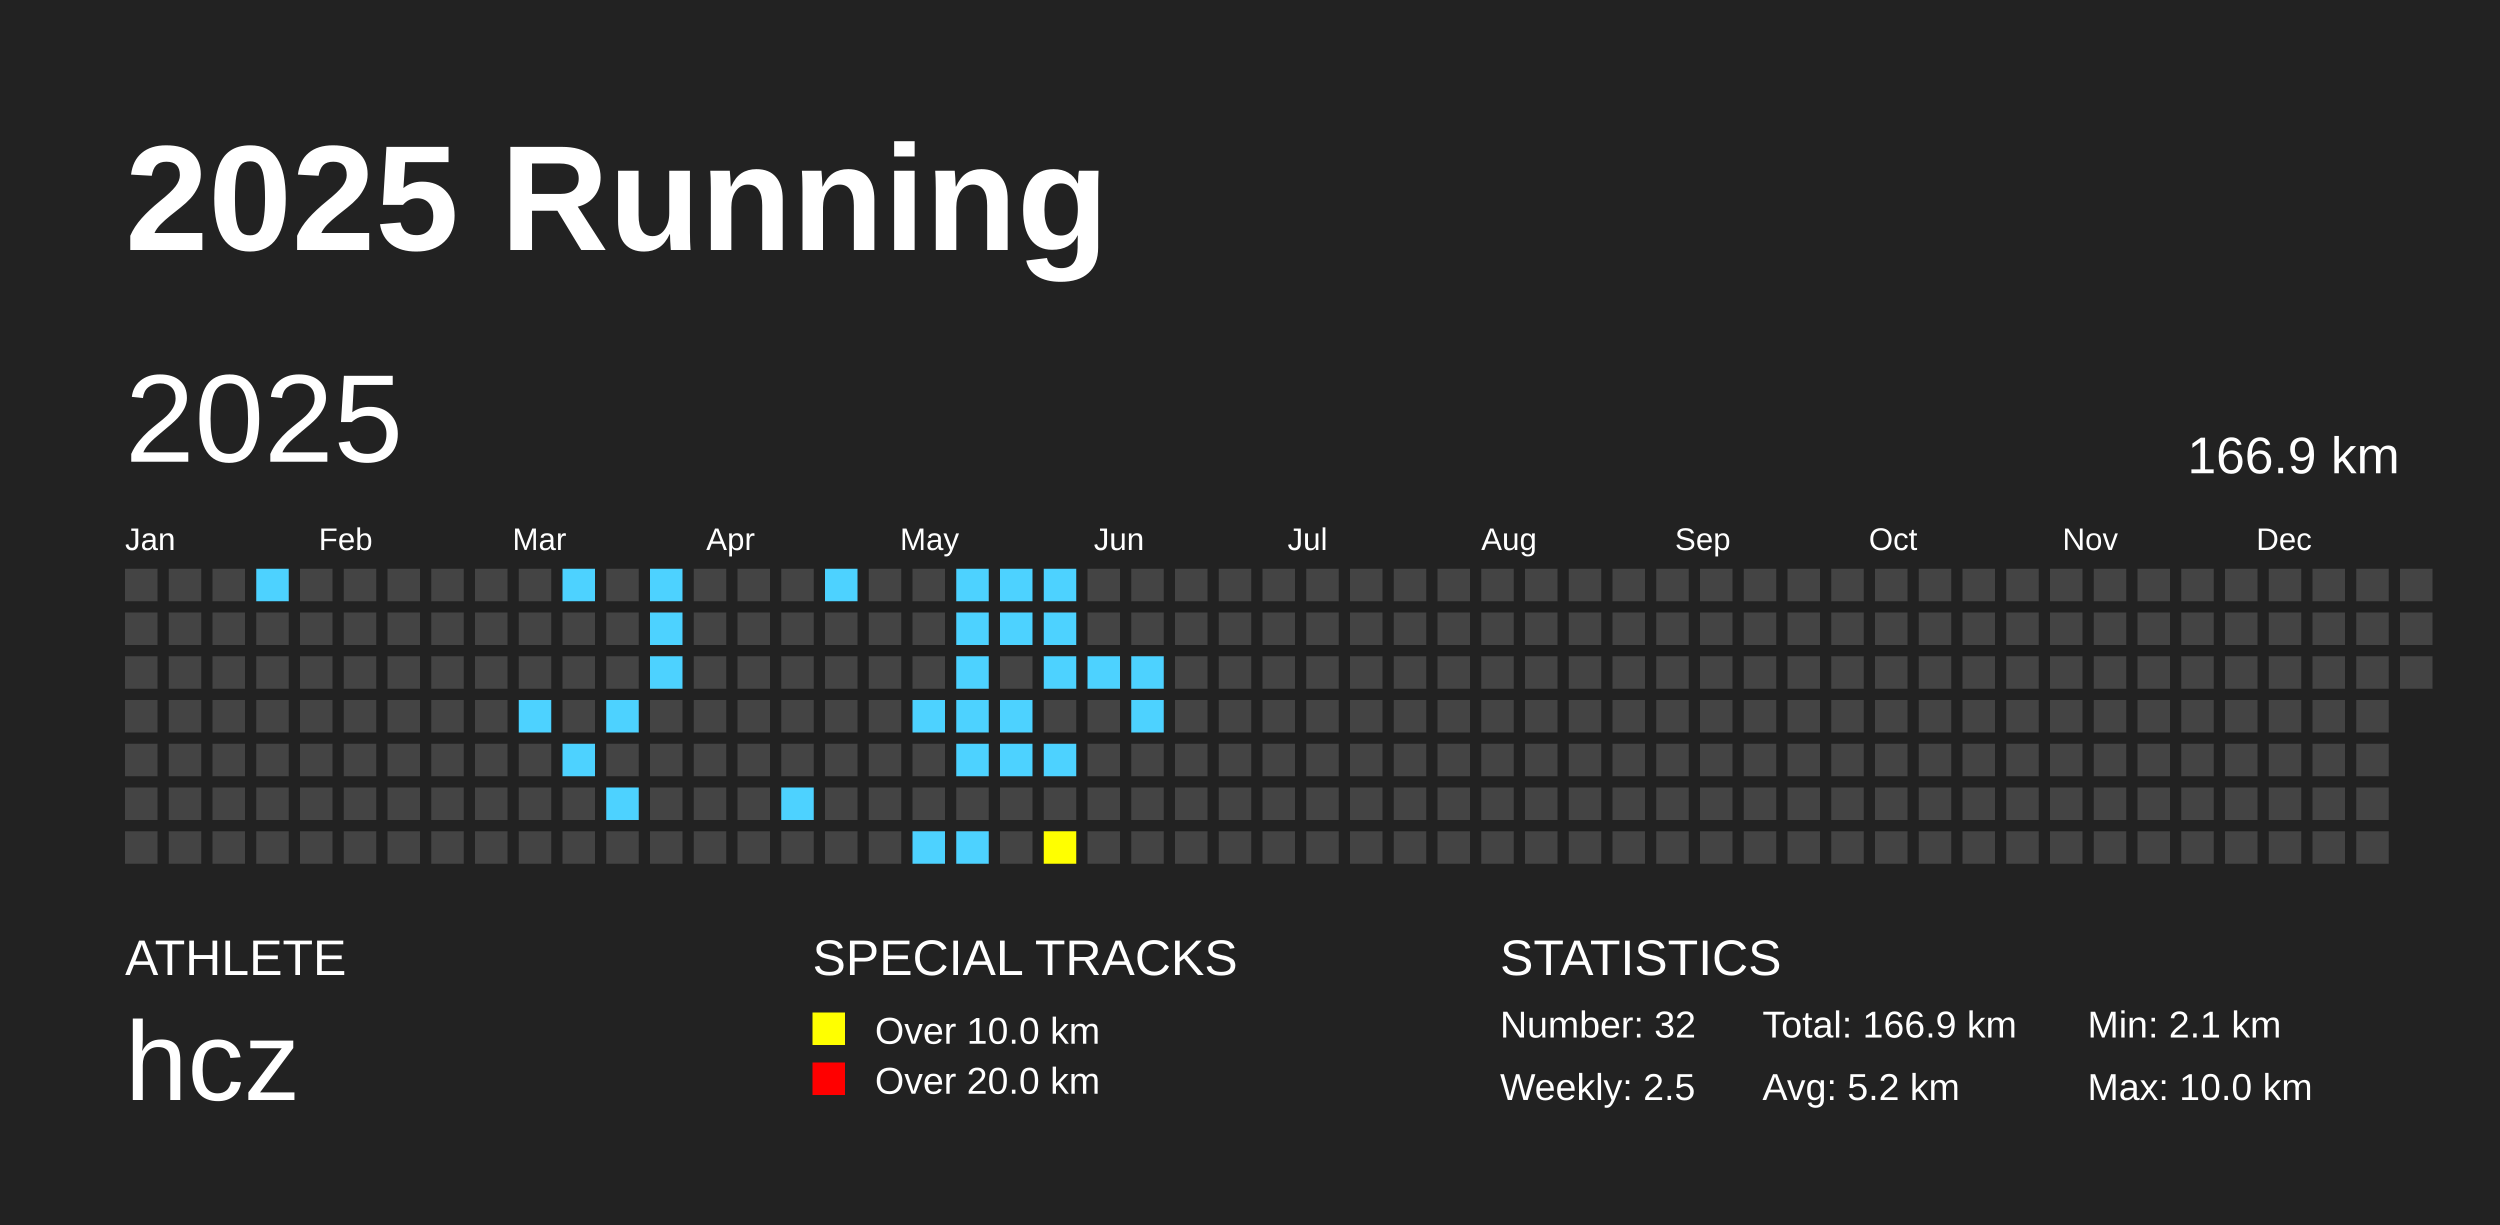
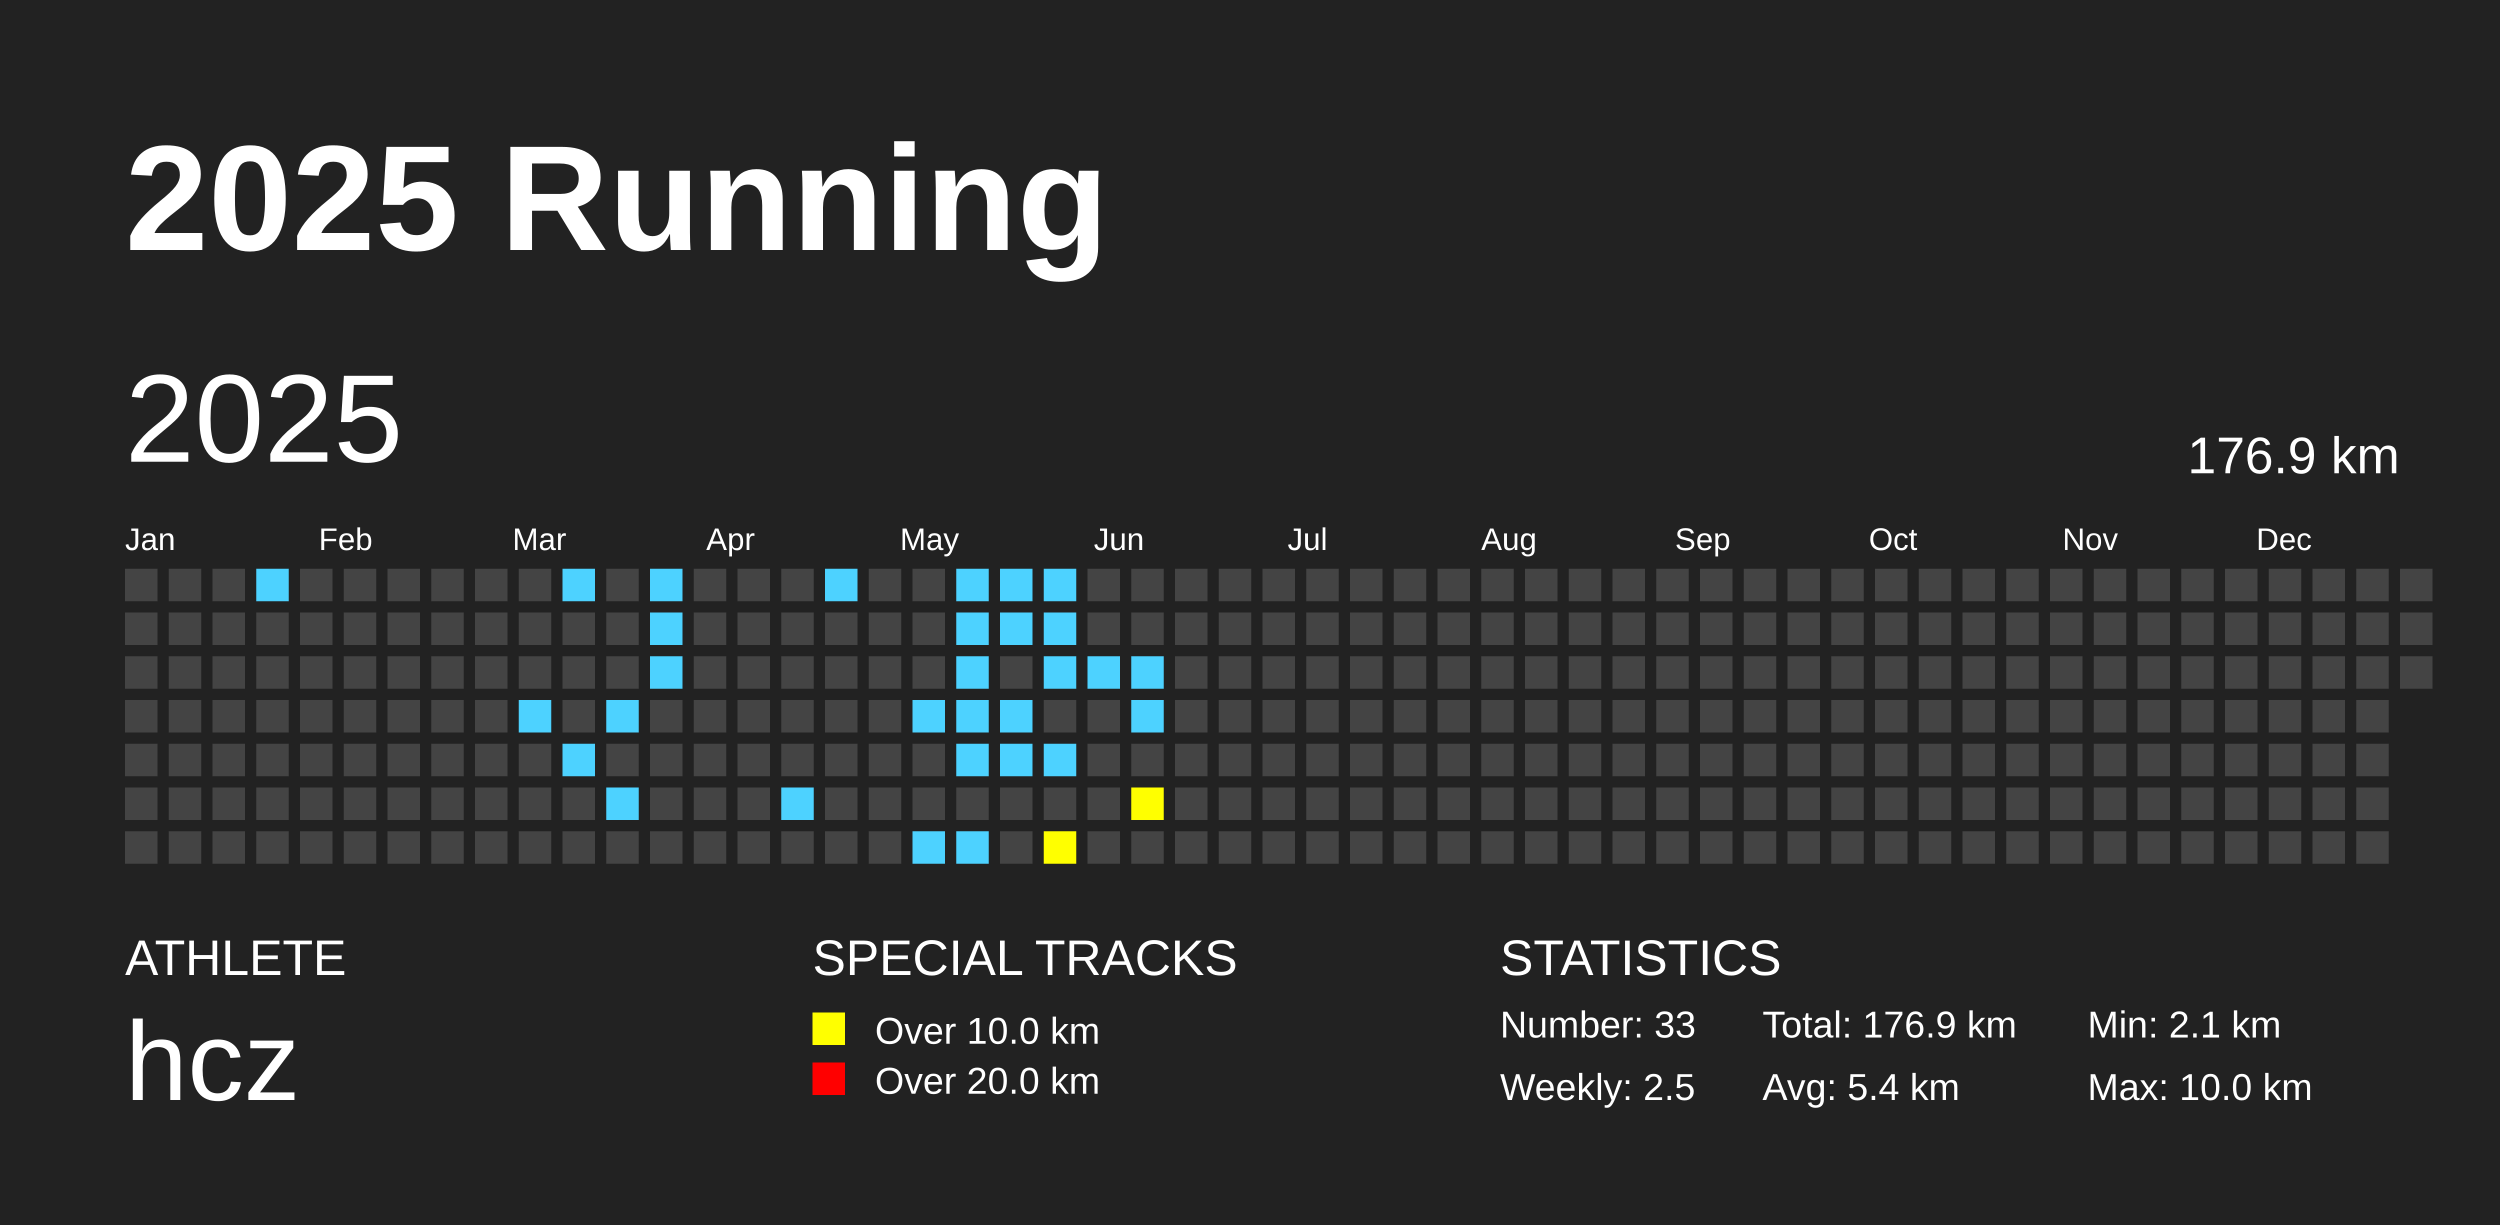
<svg xmlns="http://www.w3.org/2000/svg" baseProfile="full" height="98mm" version="1.1" viewBox="0,0,200,98" width="200mm">
  <defs />
  <rect fill="#222222" height="98" width="200" x="0" y="0" />
  <text fill="#FFFFFF" style="font-size:12px; font-family:Arial; font-weight:bold;" x="10" y="20">2025 Running</text>
  <text fill="#FFFFFF" style="font-size:4px; font-family:Arial" x="10" y="78">ATHLETE</text>
  <text fill="#FFFFFF" style="font-size:9px; font-family:Arial" x="10" y="88">hcz</text>
  <text fill="#FFFFFF" style="font-size:4px; font-family:Arial" x="65" y="78">SPECIAL TRACKS</text>
  <rect fill="yellow" height="2.6" width="2.6" x="65" y="81" />
  <text fill="#FFFFFF" style="font-size:3px; font-family:Arial" x="70" y="83.5">Over 10.0 km</text>
  <rect fill="red" height="2.6" width="2.6" x="65" y="85" />
  <text fill="#FFFFFF" style="font-size:3px; font-family:Arial" x="70" y="87.5">Over 20.0 km</text>
  <text fill="#FFFFFF" style="font-size:4px; font-family:Arial" x="120" y="78">STATISTICS</text>
-   <text fill="#FFFFFF" style="font-size:3px; font-family:Arial" x="120" y="83">Number: 32</text>
+   <text fill="#FFFFFF" style="font-size:3px; font-family:Arial" x="120" y="83">Number: 33</text>
  <text fill="#FFFFFF" style="font-size:3px; font-family:Arial" x="120" y="88">Weekly: 2.5</text>
-   <text fill="#FFFFFF" style="font-size:3px; font-family:Arial" x="141" y="83">Total: 166.9 km</text>
-   <text fill="#FFFFFF" style="font-size:3px; font-family:Arial" x="141" y="88">Avg: 5.2 km</text>
+   <text fill="#FFFFFF" style="font-size:3px; font-family:Arial" x="141" y="83">Total: 176.9 km</text>
+   <text fill="#FFFFFF" style="font-size:3px; font-family:Arial" x="141" y="88">Avg: 5.4 km</text>
  <text fill="#FFFFFF" style="font-size:3px; font-family:Arial" x="167" y="83">Min: 2.1 km</text>
  <text fill="#FFFFFF" style="font-size:3px; font-family:Arial" x="167" y="88">Max: 10.0 km</text>
  <text dominant-baseline="hanging" fill="#FFFFFF" style="font-size:10.0px; font-family:Arial;" x="10" y="30">2025</text>
-   <text dominant-baseline="hanging" fill="#FFFFFF" style="font-size:4.125px; font-family:Arial;" x="175" y="35">166.9 km</text>
+   <text dominant-baseline="hanging" fill="#FFFFFF" style="font-size:4.125px; font-family:Arial;" x="175" y="35">176.9 km</text>
  <text fill="#FFFFFF" style="font-size:2.5px; font-family:Arial" x="10.0" y="44">Jan</text>
  <text fill="#FFFFFF" style="font-size:2.5px; font-family:Arial" x="25.5" y="44">Feb</text>
  <text fill="#FFFFFF" style="font-size:2.5px; font-family:Arial" x="41.0" y="44">Mar</text>
  <text fill="#FFFFFF" style="font-size:2.5px; font-family:Arial" x="56.5" y="44">Apr</text>
  <text fill="#FFFFFF" style="font-size:2.5px; font-family:Arial" x="72.0" y="44">May</text>
  <text fill="#FFFFFF" style="font-size:2.5px; font-family:Arial" x="87.5" y="44">Jun</text>
  <text fill="#FFFFFF" style="font-size:2.5px; font-family:Arial" x="103.0" y="44">Jul</text>
  <text fill="#FFFFFF" style="font-size:2.5px; font-family:Arial" x="118.5" y="44">Aug</text>
  <text fill="#FFFFFF" style="font-size:2.5px; font-family:Arial" x="134.0" y="44">Sep</text>
  <text fill="#FFFFFF" style="font-size:2.5px; font-family:Arial" x="149.5" y="44">Oct</text>
  <text fill="#FFFFFF" style="font-size:2.5px; font-family:Arial" x="165.0" y="44">Nov</text>
  <text fill="#FFFFFF" style="font-size:2.5px; font-family:Arial" x="180.5" y="44">Dec</text>
  <rect fill="#444444" height="2.6" width="2.6" x="10.0" y="45.5" />
  <rect fill="#444444" height="2.6" width="2.6" x="10.0" y="49.0" />
  <rect fill="#444444" height="2.6" width="2.6" x="10.0" y="52.5" />
  <rect fill="#444444" height="2.6" width="2.6" x="10.0" y="56.0" />
  <rect fill="#444444" height="2.6" width="2.6" x="10.0" y="59.5" />
  <rect fill="#444444" height="2.6" width="2.6" x="10.0" y="63.0" />
  <rect fill="#444444" height="2.6" width="2.6" x="10.0" y="66.5" />
  <rect fill="#444444" height="2.6" width="2.6" x="13.5" y="45.5" />
  <rect fill="#444444" height="2.6" width="2.6" x="13.5" y="49.0" />
  <rect fill="#444444" height="2.6" width="2.6" x="13.5" y="52.5" />
  <rect fill="#444444" height="2.6" width="2.6" x="13.5" y="56.0" />
  <rect fill="#444444" height="2.6" width="2.6" x="13.5" y="59.5" />
  <rect fill="#444444" height="2.6" width="2.6" x="13.5" y="63.0" />
  <rect fill="#444444" height="2.6" width="2.6" x="13.5" y="66.5" />
  <rect fill="#444444" height="2.6" width="2.6" x="17.0" y="45.5" />
  <rect fill="#444444" height="2.6" width="2.6" x="17.0" y="49.0" />
  <rect fill="#444444" height="2.6" width="2.6" x="17.0" y="52.5" />
  <rect fill="#444444" height="2.6" width="2.6" x="17.0" y="56.0" />
  <rect fill="#444444" height="2.6" width="2.6" x="17.0" y="59.5" />
  <rect fill="#444444" height="2.6" width="2.6" x="17.0" y="63.0" />
  <rect fill="#444444" height="2.6" width="2.6" x="17.0" y="66.5" />
  <rect fill="#4DD2FF" height="2.6" width="2.6" x="20.5" y="45.5" />
  <rect fill="#444444" height="2.6" width="2.6" x="20.5" y="49.0" />
  <rect fill="#444444" height="2.6" width="2.6" x="20.5" y="52.5" />
  <rect fill="#444444" height="2.6" width="2.6" x="20.5" y="56.0" />
  <rect fill="#444444" height="2.6" width="2.6" x="20.5" y="59.5" />
  <rect fill="#444444" height="2.6" width="2.6" x="20.5" y="63.0" />
  <rect fill="#444444" height="2.6" width="2.6" x="20.5" y="66.5" />
  <rect fill="#444444" height="2.6" width="2.6" x="24.0" y="45.5" />
  <rect fill="#444444" height="2.6" width="2.6" x="24.0" y="49.0" />
  <rect fill="#444444" height="2.6" width="2.6" x="24.0" y="52.5" />
  <rect fill="#444444" height="2.6" width="2.6" x="24.0" y="56.0" />
  <rect fill="#444444" height="2.6" width="2.6" x="24.0" y="59.5" />
  <rect fill="#444444" height="2.6" width="2.6" x="24.0" y="63.0" />
  <rect fill="#444444" height="2.6" width="2.6" x="24.0" y="66.5" />
  <rect fill="#444444" height="2.6" width="2.6" x="27.5" y="45.5" />
  <rect fill="#444444" height="2.6" width="2.6" x="27.5" y="49.0" />
  <rect fill="#444444" height="2.6" width="2.6" x="27.5" y="52.5" />
  <rect fill="#444444" height="2.6" width="2.6" x="27.5" y="56.0" />
  <rect fill="#444444" height="2.6" width="2.6" x="27.5" y="59.5" />
  <rect fill="#444444" height="2.6" width="2.6" x="27.5" y="63.0" />
  <rect fill="#444444" height="2.6" width="2.6" x="27.5" y="66.5" />
  <rect fill="#444444" height="2.6" width="2.6" x="31.0" y="45.5" />
  <rect fill="#444444" height="2.6" width="2.6" x="31.0" y="49.0" />
  <rect fill="#444444" height="2.6" width="2.6" x="31.0" y="52.5" />
  <rect fill="#444444" height="2.6" width="2.6" x="31.0" y="56.0" />
  <rect fill="#444444" height="2.6" width="2.6" x="31.0" y="59.5" />
  <rect fill="#444444" height="2.6" width="2.6" x="31.0" y="63.0" />
  <rect fill="#444444" height="2.6" width="2.6" x="31.0" y="66.5" />
  <rect fill="#444444" height="2.6" width="2.6" x="34.5" y="45.5" />
  <rect fill="#444444" height="2.6" width="2.6" x="34.5" y="49.0" />
  <rect fill="#444444" height="2.6" width="2.6" x="34.5" y="52.5" />
  <rect fill="#444444" height="2.6" width="2.6" x="34.5" y="56.0" />
  <rect fill="#444444" height="2.6" width="2.6" x="34.5" y="59.5" />
  <rect fill="#444444" height="2.6" width="2.6" x="34.5" y="63.0" />
  <rect fill="#444444" height="2.6" width="2.6" x="34.5" y="66.5" />
  <rect fill="#444444" height="2.6" width="2.6" x="38.0" y="45.5" />
  <rect fill="#444444" height="2.6" width="2.6" x="38.0" y="49.0" />
  <rect fill="#444444" height="2.6" width="2.6" x="38.0" y="52.5" />
  <rect fill="#444444" height="2.6" width="2.6" x="38.0" y="56.0" />
  <rect fill="#444444" height="2.6" width="2.6" x="38.0" y="59.5" />
  <rect fill="#444444" height="2.6" width="2.6" x="38.0" y="63.0" />
  <rect fill="#444444" height="2.6" width="2.6" x="38.0" y="66.5" />
  <rect fill="#444444" height="2.6" width="2.6" x="41.5" y="45.5" />
  <rect fill="#444444" height="2.6" width="2.6" x="41.5" y="49.0" />
  <rect fill="#444444" height="2.6" width="2.6" x="41.5" y="52.5" />
  <rect fill="#4DD2FF" height="2.6" width="2.6" x="41.5" y="56.0" />
  <rect fill="#444444" height="2.6" width="2.6" x="41.5" y="59.5" />
  <rect fill="#444444" height="2.6" width="2.6" x="41.5" y="63.0" />
  <rect fill="#444444" height="2.6" width="2.6" x="41.5" y="66.5" />
  <rect fill="#4DD2FF" height="2.6" width="2.6" x="45.0" y="45.5" />
  <rect fill="#444444" height="2.6" width="2.6" x="45.0" y="49.0" />
  <rect fill="#444444" height="2.6" width="2.6" x="45.0" y="52.5" />
  <rect fill="#444444" height="2.6" width="2.6" x="45.0" y="56.0" />
  <rect fill="#4DD2FF" height="2.6" width="2.6" x="45.0" y="59.5" />
  <rect fill="#444444" height="2.6" width="2.6" x="45.0" y="63.0" />
  <rect fill="#444444" height="2.6" width="2.6" x="45.0" y="66.5" />
  <rect fill="#444444" height="2.6" width="2.6" x="48.5" y="45.5" />
  <rect fill="#444444" height="2.6" width="2.6" x="48.5" y="49.0" />
  <rect fill="#444444" height="2.6" width="2.6" x="48.5" y="52.5" />
  <rect fill="#4DD2FF" height="2.6" width="2.6" x="48.5" y="56.0" />
  <rect fill="#444444" height="2.6" width="2.6" x="48.5" y="59.5" />
  <rect fill="#4DD2FF" height="2.6" width="2.6" x="48.5" y="63.0" />
  <rect fill="#444444" height="2.6" width="2.6" x="48.5" y="66.5" />
  <rect fill="#4DD2FF" height="2.6" width="2.6" x="52.0" y="45.5" />
  <rect fill="#4DD2FF" height="2.6" width="2.6" x="52.0" y="49.0" />
  <rect fill="#4DD2FF" height="2.6" width="2.6" x="52.0" y="52.5" />
  <rect fill="#444444" height="2.6" width="2.6" x="52.0" y="56.0" />
  <rect fill="#444444" height="2.6" width="2.6" x="52.0" y="59.5" />
  <rect fill="#444444" height="2.6" width="2.6" x="52.0" y="63.0" />
  <rect fill="#444444" height="2.6" width="2.6" x="52.0" y="66.5" />
  <rect fill="#444444" height="2.6" width="2.6" x="55.5" y="45.5" />
  <rect fill="#444444" height="2.6" width="2.6" x="55.5" y="49.0" />
  <rect fill="#444444" height="2.6" width="2.6" x="55.5" y="52.5" />
  <rect fill="#444444" height="2.6" width="2.6" x="55.5" y="56.0" />
  <rect fill="#444444" height="2.6" width="2.6" x="55.5" y="59.5" />
  <rect fill="#444444" height="2.6" width="2.6" x="55.5" y="63.0" />
  <rect fill="#444444" height="2.6" width="2.6" x="55.5" y="66.5" />
  <rect fill="#444444" height="2.6" width="2.6" x="59.0" y="45.5" />
  <rect fill="#444444" height="2.6" width="2.6" x="59.0" y="49.0" />
  <rect fill="#444444" height="2.6" width="2.6" x="59.0" y="52.5" />
  <rect fill="#444444" height="2.6" width="2.6" x="59.0" y="56.0" />
  <rect fill="#444444" height="2.6" width="2.6" x="59.0" y="59.5" />
  <rect fill="#444444" height="2.6" width="2.6" x="59.0" y="63.0" />
  <rect fill="#444444" height="2.6" width="2.6" x="59.0" y="66.5" />
  <rect fill="#444444" height="2.6" width="2.6" x="62.5" y="45.5" />
  <rect fill="#444444" height="2.6" width="2.6" x="62.5" y="49.0" />
  <rect fill="#444444" height="2.6" width="2.6" x="62.5" y="52.5" />
  <rect fill="#444444" height="2.6" width="2.6" x="62.5" y="56.0" />
  <rect fill="#444444" height="2.6" width="2.6" x="62.5" y="59.5" />
  <rect fill="#4DD2FF" height="2.6" width="2.6" x="62.5" y="63.0" />
  <rect fill="#444444" height="2.6" width="2.6" x="62.5" y="66.5" />
  <rect fill="#4DD2FF" height="2.6" width="2.6" x="66.0" y="45.5" />
  <rect fill="#444444" height="2.6" width="2.6" x="66.0" y="49.0" />
  <rect fill="#444444" height="2.6" width="2.6" x="66.0" y="52.5" />
  <rect fill="#444444" height="2.6" width="2.6" x="66.0" y="56.0" />
  <rect fill="#444444" height="2.6" width="2.6" x="66.0" y="59.5" />
  <rect fill="#444444" height="2.6" width="2.6" x="66.0" y="63.0" />
  <rect fill="#444444" height="2.6" width="2.6" x="66.0" y="66.5" />
  <rect fill="#444444" height="2.6" width="2.6" x="69.5" y="45.5" />
  <rect fill="#444444" height="2.6" width="2.6" x="69.5" y="49.0" />
  <rect fill="#444444" height="2.6" width="2.6" x="69.5" y="52.5" />
  <rect fill="#444444" height="2.6" width="2.6" x="69.5" y="56.0" />
  <rect fill="#444444" height="2.6" width="2.6" x="69.5" y="59.5" />
  <rect fill="#444444" height="2.6" width="2.6" x="69.5" y="63.0" />
  <rect fill="#444444" height="2.6" width="2.6" x="69.5" y="66.5" />
  <rect fill="#444444" height="2.6" width="2.6" x="73.0" y="45.5" />
  <rect fill="#444444" height="2.6" width="2.6" x="73.0" y="49.0" />
  <rect fill="#444444" height="2.6" width="2.6" x="73.0" y="52.5" />
  <rect fill="#4DD2FF" height="2.6" width="2.6" x="73.0" y="56.0" />
  <rect fill="#444444" height="2.6" width="2.6" x="73.0" y="59.5" />
  <rect fill="#444444" height="2.6" width="2.6" x="73.0" y="63.0" />
  <rect fill="#4DD2FF" height="2.6" width="2.6" x="73.0" y="66.5" />
  <rect fill="#4DD2FF" height="2.6" width="2.6" x="76.5" y="45.5" />
  <rect fill="#4DD2FF" height="2.6" width="2.6" x="76.5" y="49.0" />
  <rect fill="#4DD2FF" height="2.6" width="2.6" x="76.5" y="52.5" />
  <rect fill="#4DD2FF" height="2.6" width="2.6" x="76.5" y="56.0" />
  <rect fill="#4DD2FF" height="2.6" width="2.6" x="76.5" y="59.5" />
  <rect fill="#444444" height="2.6" width="2.6" x="76.5" y="63.0" />
  <rect fill="#4DD2FF" height="2.6" width="2.6" x="76.5" y="66.5" />
  <rect fill="#4DD2FF" height="2.6" width="2.6" x="80.0" y="45.5" />
  <rect fill="#4DD2FF" height="2.6" width="2.6" x="80.0" y="49.0" />
  <rect fill="#444444" height="2.6" width="2.6" x="80.0" y="52.5" />
  <rect fill="#4DD2FF" height="2.6" width="2.6" x="80.0" y="56.0" />
  <rect fill="#4DD2FF" height="2.6" width="2.6" x="80.0" y="59.5" />
  <rect fill="#444444" height="2.6" width="2.6" x="80.0" y="63.0" />
  <rect fill="#444444" height="2.6" width="2.6" x="80.0" y="66.5" />
  <rect fill="#4DD2FF" height="2.6" width="2.6" x="83.5" y="45.5" />
  <rect fill="#4DD2FF" height="2.6" width="2.6" x="83.5" y="49.0" />
  <rect fill="#4DD2FF" height="2.6" width="2.6" x="83.5" y="52.5" />
  <rect fill="#444444" height="2.6" width="2.6" x="83.5" y="56.0" />
  <rect fill="#4DD2FF" height="2.6" width="2.6" x="83.5" y="59.5" />
  <rect fill="#444444" height="2.6" width="2.6" x="83.5" y="63.0" />
  <rect fill="yellow" height="2.6" width="2.6" x="83.5" y="66.5" />
  <rect fill="#444444" height="2.6" width="2.6" x="87.0" y="45.5" />
  <rect fill="#444444" height="2.6" width="2.6" x="87.0" y="49.0" />
  <rect fill="#4DD2FF" height="2.6" width="2.6" x="87.0" y="52.5" />
  <rect fill="#444444" height="2.6" width="2.6" x="87.0" y="56.0" />
  <rect fill="#444444" height="2.6" width="2.6" x="87.0" y="59.5" />
  <rect fill="#444444" height="2.6" width="2.6" x="87.0" y="63.0" />
  <rect fill="#444444" height="2.6" width="2.6" x="87.0" y="66.5" />
  <rect fill="#444444" height="2.6" width="2.6" x="90.5" y="45.5" />
  <rect fill="#444444" height="2.6" width="2.6" x="90.5" y="49.0" />
  <rect fill="#4DD2FF" height="2.6" width="2.6" x="90.5" y="52.5" />
  <rect fill="#4DD2FF" height="2.6" width="2.6" x="90.5" y="56.0" />
  <rect fill="#444444" height="2.6" width="2.6" x="90.5" y="59.5" />
-   <rect fill="#444444" height="2.6" width="2.6" x="90.5" y="63.0" />
+   <rect fill="yellow" height="2.6" width="2.6" x="90.5" y="63.0" />
  <rect fill="#444444" height="2.6" width="2.6" x="90.5" y="66.5" />
  <rect fill="#444444" height="2.6" width="2.6" x="94.0" y="45.5" />
  <rect fill="#444444" height="2.6" width="2.6" x="94.0" y="49.0" />
  <rect fill="#444444" height="2.6" width="2.6" x="94.0" y="52.5" />
  <rect fill="#444444" height="2.6" width="2.6" x="94.0" y="56.0" />
  <rect fill="#444444" height="2.6" width="2.6" x="94.0" y="59.5" />
  <rect fill="#444444" height="2.6" width="2.6" x="94.0" y="63.0" />
  <rect fill="#444444" height="2.6" width="2.6" x="94.0" y="66.5" />
  <rect fill="#444444" height="2.6" width="2.6" x="97.5" y="45.5" />
  <rect fill="#444444" height="2.6" width="2.6" x="97.5" y="49.0" />
  <rect fill="#444444" height="2.6" width="2.6" x="97.5" y="52.5" />
  <rect fill="#444444" height="2.6" width="2.6" x="97.5" y="56.0" />
  <rect fill="#444444" height="2.6" width="2.6" x="97.5" y="59.5" />
  <rect fill="#444444" height="2.6" width="2.6" x="97.5" y="63.0" />
  <rect fill="#444444" height="2.6" width="2.6" x="97.5" y="66.5" />
  <rect fill="#444444" height="2.6" width="2.6" x="101.0" y="45.5" />
  <rect fill="#444444" height="2.6" width="2.6" x="101.0" y="49.0" />
  <rect fill="#444444" height="2.6" width="2.6" x="101.0" y="52.5" />
  <rect fill="#444444" height="2.6" width="2.6" x="101.0" y="56.0" />
  <rect fill="#444444" height="2.6" width="2.6" x="101.0" y="59.5" />
  <rect fill="#444444" height="2.6" width="2.6" x="101.0" y="63.0" />
  <rect fill="#444444" height="2.6" width="2.6" x="101.0" y="66.5" />
  <rect fill="#444444" height="2.6" width="2.6" x="104.5" y="45.5" />
  <rect fill="#444444" height="2.6" width="2.6" x="104.5" y="49.0" />
  <rect fill="#444444" height="2.6" width="2.6" x="104.5" y="52.5" />
  <rect fill="#444444" height="2.6" width="2.6" x="104.5" y="56.0" />
  <rect fill="#444444" height="2.6" width="2.6" x="104.5" y="59.5" />
  <rect fill="#444444" height="2.6" width="2.6" x="104.5" y="63.0" />
  <rect fill="#444444" height="2.6" width="2.6" x="104.5" y="66.5" />
  <rect fill="#444444" height="2.6" width="2.6" x="108.0" y="45.5" />
  <rect fill="#444444" height="2.6" width="2.6" x="108.0" y="49.0" />
  <rect fill="#444444" height="2.6" width="2.6" x="108.0" y="52.5" />
  <rect fill="#444444" height="2.6" width="2.6" x="108.0" y="56.0" />
  <rect fill="#444444" height="2.6" width="2.6" x="108.0" y="59.5" />
  <rect fill="#444444" height="2.6" width="2.6" x="108.0" y="63.0" />
  <rect fill="#444444" height="2.6" width="2.6" x="108.0" y="66.5" />
  <rect fill="#444444" height="2.6" width="2.6" x="111.5" y="45.5" />
  <rect fill="#444444" height="2.6" width="2.6" x="111.5" y="49.0" />
  <rect fill="#444444" height="2.6" width="2.6" x="111.5" y="52.5" />
  <rect fill="#444444" height="2.6" width="2.6" x="111.5" y="56.0" />
  <rect fill="#444444" height="2.6" width="2.6" x="111.5" y="59.5" />
  <rect fill="#444444" height="2.6" width="2.6" x="111.5" y="63.0" />
  <rect fill="#444444" height="2.6" width="2.6" x="111.5" y="66.5" />
  <rect fill="#444444" height="2.6" width="2.6" x="115.0" y="45.5" />
  <rect fill="#444444" height="2.6" width="2.6" x="115.0" y="49.0" />
  <rect fill="#444444" height="2.6" width="2.6" x="115.0" y="52.5" />
  <rect fill="#444444" height="2.6" width="2.6" x="115.0" y="56.0" />
  <rect fill="#444444" height="2.6" width="2.6" x="115.0" y="59.5" />
  <rect fill="#444444" height="2.6" width="2.6" x="115.0" y="63.0" />
  <rect fill="#444444" height="2.6" width="2.6" x="115.0" y="66.5" />
  <rect fill="#444444" height="2.6" width="2.6" x="118.5" y="45.5" />
  <rect fill="#444444" height="2.6" width="2.6" x="118.5" y="49.0" />
  <rect fill="#444444" height="2.6" width="2.6" x="118.5" y="52.5" />
  <rect fill="#444444" height="2.6" width="2.6" x="118.5" y="56.0" />
  <rect fill="#444444" height="2.6" width="2.6" x="118.5" y="59.5" />
  <rect fill="#444444" height="2.6" width="2.6" x="118.5" y="63.0" />
  <rect fill="#444444" height="2.6" width="2.6" x="118.5" y="66.5" />
  <rect fill="#444444" height="2.6" width="2.6" x="122.0" y="45.5" />
  <rect fill="#444444" height="2.6" width="2.6" x="122.0" y="49.0" />
  <rect fill="#444444" height="2.6" width="2.6" x="122.0" y="52.5" />
  <rect fill="#444444" height="2.6" width="2.6" x="122.0" y="56.0" />
  <rect fill="#444444" height="2.6" width="2.6" x="122.0" y="59.5" />
  <rect fill="#444444" height="2.6" width="2.6" x="122.0" y="63.0" />
  <rect fill="#444444" height="2.6" width="2.6" x="122.0" y="66.5" />
  <rect fill="#444444" height="2.6" width="2.6" x="125.5" y="45.5" />
  <rect fill="#444444" height="2.6" width="2.6" x="125.5" y="49.0" />
  <rect fill="#444444" height="2.6" width="2.6" x="125.5" y="52.5" />
  <rect fill="#444444" height="2.6" width="2.6" x="125.5" y="56.0" />
  <rect fill="#444444" height="2.6" width="2.6" x="125.5" y="59.5" />
  <rect fill="#444444" height="2.6" width="2.6" x="125.5" y="63.0" />
  <rect fill="#444444" height="2.6" width="2.6" x="125.5" y="66.5" />
  <rect fill="#444444" height="2.6" width="2.6" x="129.0" y="45.5" />
  <rect fill="#444444" height="2.6" width="2.6" x="129.0" y="49.0" />
  <rect fill="#444444" height="2.6" width="2.6" x="129.0" y="52.5" />
  <rect fill="#444444" height="2.6" width="2.6" x="129.0" y="56.0" />
  <rect fill="#444444" height="2.6" width="2.6" x="129.0" y="59.5" />
  <rect fill="#444444" height="2.6" width="2.6" x="129.0" y="63.0" />
  <rect fill="#444444" height="2.6" width="2.6" x="129.0" y="66.5" />
  <rect fill="#444444" height="2.6" width="2.6" x="132.5" y="45.5" />
  <rect fill="#444444" height="2.6" width="2.6" x="132.5" y="49.0" />
  <rect fill="#444444" height="2.6" width="2.6" x="132.5" y="52.5" />
  <rect fill="#444444" height="2.6" width="2.6" x="132.5" y="56.0" />
  <rect fill="#444444" height="2.6" width="2.6" x="132.5" y="59.5" />
  <rect fill="#444444" height="2.6" width="2.6" x="132.5" y="63.0" />
  <rect fill="#444444" height="2.6" width="2.6" x="132.5" y="66.5" />
  <rect fill="#444444" height="2.6" width="2.6" x="136.0" y="45.5" />
  <rect fill="#444444" height="2.6" width="2.6" x="136.0" y="49.0" />
  <rect fill="#444444" height="2.6" width="2.6" x="136.0" y="52.5" />
  <rect fill="#444444" height="2.6" width="2.6" x="136.0" y="56.0" />
  <rect fill="#444444" height="2.6" width="2.6" x="136.0" y="59.5" />
  <rect fill="#444444" height="2.6" width="2.6" x="136.0" y="63.0" />
  <rect fill="#444444" height="2.6" width="2.6" x="136.0" y="66.5" />
  <rect fill="#444444" height="2.6" width="2.6" x="139.5" y="45.5" />
  <rect fill="#444444" height="2.6" width="2.6" x="139.5" y="49.0" />
  <rect fill="#444444" height="2.6" width="2.6" x="139.5" y="52.5" />
  <rect fill="#444444" height="2.6" width="2.6" x="139.5" y="56.0" />
  <rect fill="#444444" height="2.6" width="2.6" x="139.5" y="59.5" />
  <rect fill="#444444" height="2.6" width="2.6" x="139.5" y="63.0" />
  <rect fill="#444444" height="2.6" width="2.6" x="139.5" y="66.5" />
  <rect fill="#444444" height="2.6" width="2.6" x="143.0" y="45.5" />
  <rect fill="#444444" height="2.6" width="2.6" x="143.0" y="49.0" />
  <rect fill="#444444" height="2.6" width="2.6" x="143.0" y="52.5" />
  <rect fill="#444444" height="2.6" width="2.6" x="143.0" y="56.0" />
  <rect fill="#444444" height="2.6" width="2.6" x="143.0" y="59.5" />
  <rect fill="#444444" height="2.6" width="2.6" x="143.0" y="63.0" />
  <rect fill="#444444" height="2.6" width="2.6" x="143.0" y="66.5" />
  <rect fill="#444444" height="2.6" width="2.6" x="146.5" y="45.5" />
  <rect fill="#444444" height="2.6" width="2.6" x="146.5" y="49.0" />
  <rect fill="#444444" height="2.6" width="2.6" x="146.5" y="52.5" />
  <rect fill="#444444" height="2.6" width="2.6" x="146.5" y="56.0" />
  <rect fill="#444444" height="2.6" width="2.6" x="146.5" y="59.5" />
  <rect fill="#444444" height="2.6" width="2.6" x="146.5" y="63.0" />
  <rect fill="#444444" height="2.6" width="2.6" x="146.5" y="66.5" />
  <rect fill="#444444" height="2.6" width="2.6" x="150.0" y="45.5" />
  <rect fill="#444444" height="2.6" width="2.6" x="150.0" y="49.0" />
  <rect fill="#444444" height="2.6" width="2.6" x="150.0" y="52.5" />
  <rect fill="#444444" height="2.6" width="2.6" x="150.0" y="56.0" />
  <rect fill="#444444" height="2.6" width="2.6" x="150.0" y="59.5" />
  <rect fill="#444444" height="2.6" width="2.6" x="150.0" y="63.0" />
  <rect fill="#444444" height="2.6" width="2.6" x="150.0" y="66.5" />
  <rect fill="#444444" height="2.6" width="2.6" x="153.5" y="45.5" />
  <rect fill="#444444" height="2.6" width="2.6" x="153.5" y="49.0" />
  <rect fill="#444444" height="2.6" width="2.6" x="153.5" y="52.5" />
  <rect fill="#444444" height="2.6" width="2.6" x="153.5" y="56.0" />
  <rect fill="#444444" height="2.6" width="2.6" x="153.5" y="59.5" />
  <rect fill="#444444" height="2.6" width="2.6" x="153.5" y="63.0" />
  <rect fill="#444444" height="2.6" width="2.6" x="153.5" y="66.5" />
  <rect fill="#444444" height="2.6" width="2.6" x="157.0" y="45.5" />
  <rect fill="#444444" height="2.6" width="2.6" x="157.0" y="49.0" />
  <rect fill="#444444" height="2.6" width="2.6" x="157.0" y="52.5" />
  <rect fill="#444444" height="2.6" width="2.6" x="157.0" y="56.0" />
  <rect fill="#444444" height="2.6" width="2.6" x="157.0" y="59.5" />
  <rect fill="#444444" height="2.6" width="2.6" x="157.0" y="63.0" />
  <rect fill="#444444" height="2.6" width="2.6" x="157.0" y="66.5" />
  <rect fill="#444444" height="2.6" width="2.6" x="160.5" y="45.5" />
  <rect fill="#444444" height="2.6" width="2.6" x="160.5" y="49.0" />
  <rect fill="#444444" height="2.6" width="2.6" x="160.5" y="52.5" />
  <rect fill="#444444" height="2.6" width="2.6" x="160.5" y="56.0" />
  <rect fill="#444444" height="2.6" width="2.6" x="160.5" y="59.5" />
  <rect fill="#444444" height="2.6" width="2.6" x="160.5" y="63.0" />
  <rect fill="#444444" height="2.6" width="2.6" x="160.5" y="66.5" />
  <rect fill="#444444" height="2.6" width="2.6" x="164.0" y="45.5" />
  <rect fill="#444444" height="2.6" width="2.6" x="164.0" y="49.0" />
  <rect fill="#444444" height="2.6" width="2.6" x="164.0" y="52.5" />
  <rect fill="#444444" height="2.6" width="2.6" x="164.0" y="56.0" />
  <rect fill="#444444" height="2.6" width="2.6" x="164.0" y="59.5" />
  <rect fill="#444444" height="2.6" width="2.6" x="164.0" y="63.0" />
  <rect fill="#444444" height="2.6" width="2.6" x="164.0" y="66.5" />
  <rect fill="#444444" height="2.6" width="2.6" x="167.5" y="45.5" />
  <rect fill="#444444" height="2.6" width="2.6" x="167.5" y="49.0" />
  <rect fill="#444444" height="2.6" width="2.6" x="167.5" y="52.5" />
  <rect fill="#444444" height="2.6" width="2.6" x="167.5" y="56.0" />
  <rect fill="#444444" height="2.6" width="2.6" x="167.5" y="59.5" />
  <rect fill="#444444" height="2.6" width="2.6" x="167.5" y="63.0" />
  <rect fill="#444444" height="2.6" width="2.6" x="167.5" y="66.5" />
  <rect fill="#444444" height="2.6" width="2.6" x="171.0" y="45.5" />
  <rect fill="#444444" height="2.6" width="2.6" x="171.0" y="49.0" />
  <rect fill="#444444" height="2.6" width="2.6" x="171.0" y="52.5" />
  <rect fill="#444444" height="2.6" width="2.6" x="171.0" y="56.0" />
  <rect fill="#444444" height="2.6" width="2.6" x="171.0" y="59.5" />
  <rect fill="#444444" height="2.6" width="2.6" x="171.0" y="63.0" />
  <rect fill="#444444" height="2.6" width="2.6" x="171.0" y="66.5" />
  <rect fill="#444444" height="2.6" width="2.6" x="174.5" y="45.5" />
  <rect fill="#444444" height="2.6" width="2.6" x="174.5" y="49.0" />
  <rect fill="#444444" height="2.6" width="2.6" x="174.5" y="52.5" />
  <rect fill="#444444" height="2.6" width="2.6" x="174.5" y="56.0" />
  <rect fill="#444444" height="2.6" width="2.6" x="174.5" y="59.5" />
  <rect fill="#444444" height="2.6" width="2.6" x="174.5" y="63.0" />
  <rect fill="#444444" height="2.6" width="2.6" x="174.5" y="66.5" />
  <rect fill="#444444" height="2.6" width="2.6" x="178.0" y="45.5" />
  <rect fill="#444444" height="2.6" width="2.6" x="178.0" y="49.0" />
  <rect fill="#444444" height="2.6" width="2.6" x="178.0" y="52.5" />
  <rect fill="#444444" height="2.6" width="2.6" x="178.0" y="56.0" />
  <rect fill="#444444" height="2.6" width="2.6" x="178.0" y="59.5" />
  <rect fill="#444444" height="2.6" width="2.6" x="178.0" y="63.0" />
  <rect fill="#444444" height="2.6" width="2.6" x="178.0" y="66.5" />
  <rect fill="#444444" height="2.6" width="2.6" x="181.5" y="45.5" />
  <rect fill="#444444" height="2.6" width="2.6" x="181.5" y="49.0" />
  <rect fill="#444444" height="2.6" width="2.6" x="181.5" y="52.5" />
  <rect fill="#444444" height="2.6" width="2.6" x="181.5" y="56.0" />
  <rect fill="#444444" height="2.6" width="2.6" x="181.5" y="59.5" />
  <rect fill="#444444" height="2.6" width="2.6" x="181.5" y="63.0" />
  <rect fill="#444444" height="2.6" width="2.6" x="181.5" y="66.5" />
  <rect fill="#444444" height="2.6" width="2.6" x="185.0" y="45.5" />
  <rect fill="#444444" height="2.6" width="2.6" x="185.0" y="49.0" />
  <rect fill="#444444" height="2.6" width="2.6" x="185.0" y="52.5" />
  <rect fill="#444444" height="2.6" width="2.6" x="185.0" y="56.0" />
  <rect fill="#444444" height="2.6" width="2.6" x="185.0" y="59.5" />
  <rect fill="#444444" height="2.6" width="2.6" x="185.0" y="63.0" />
  <rect fill="#444444" height="2.6" width="2.6" x="185.0" y="66.5" />
  <rect fill="#444444" height="2.6" width="2.6" x="188.5" y="45.5" />
  <rect fill="#444444" height="2.6" width="2.6" x="188.5" y="49.0" />
  <rect fill="#444444" height="2.6" width="2.6" x="188.5" y="52.5" />
  <rect fill="#444444" height="2.6" width="2.6" x="188.5" y="56.0" />
  <rect fill="#444444" height="2.6" width="2.6" x="188.5" y="59.5" />
  <rect fill="#444444" height="2.6" width="2.6" x="188.5" y="63.0" />
  <rect fill="#444444" height="2.6" width="2.6" x="188.5" y="66.5" />
  <rect fill="#444444" height="2.6" width="2.6" x="192.0" y="45.5" />
  <rect fill="#444444" height="2.6" width="2.6" x="192.0" y="49.0" />
  <rect fill="#444444" height="2.6" width="2.6" x="192.0" y="52.5" />
</svg>
